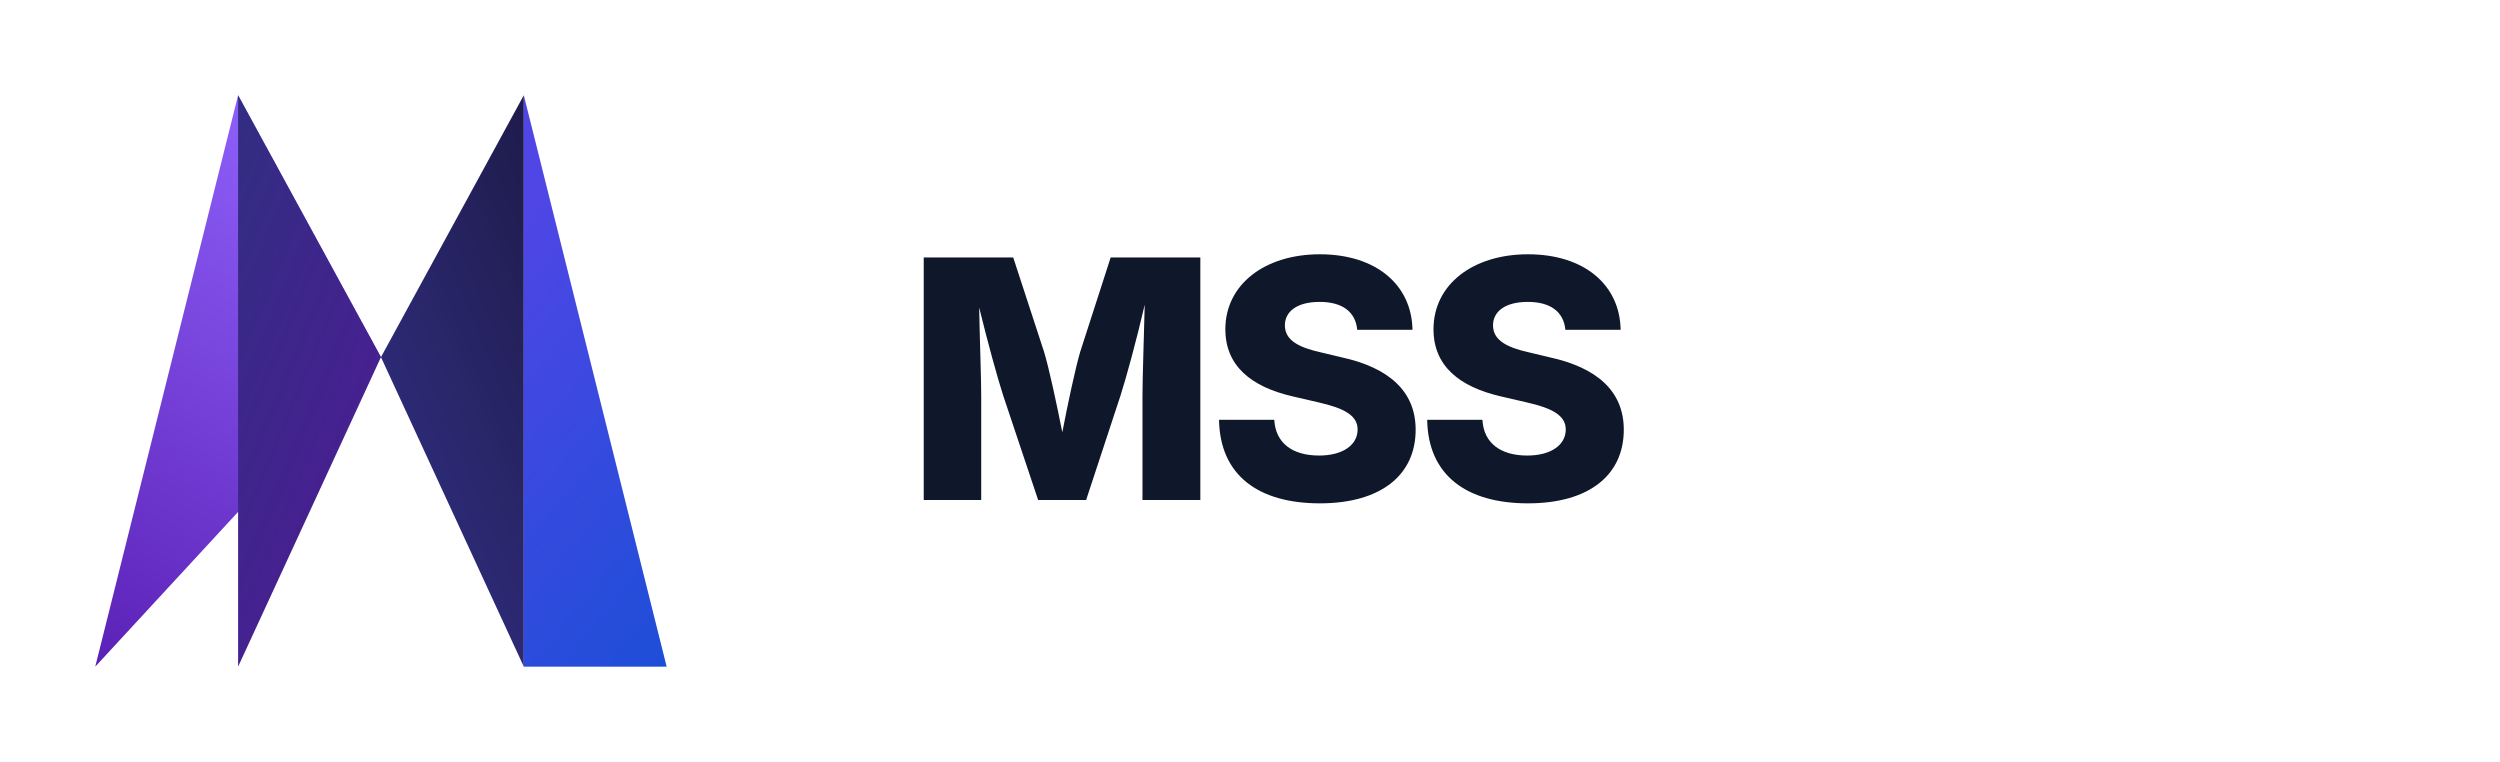
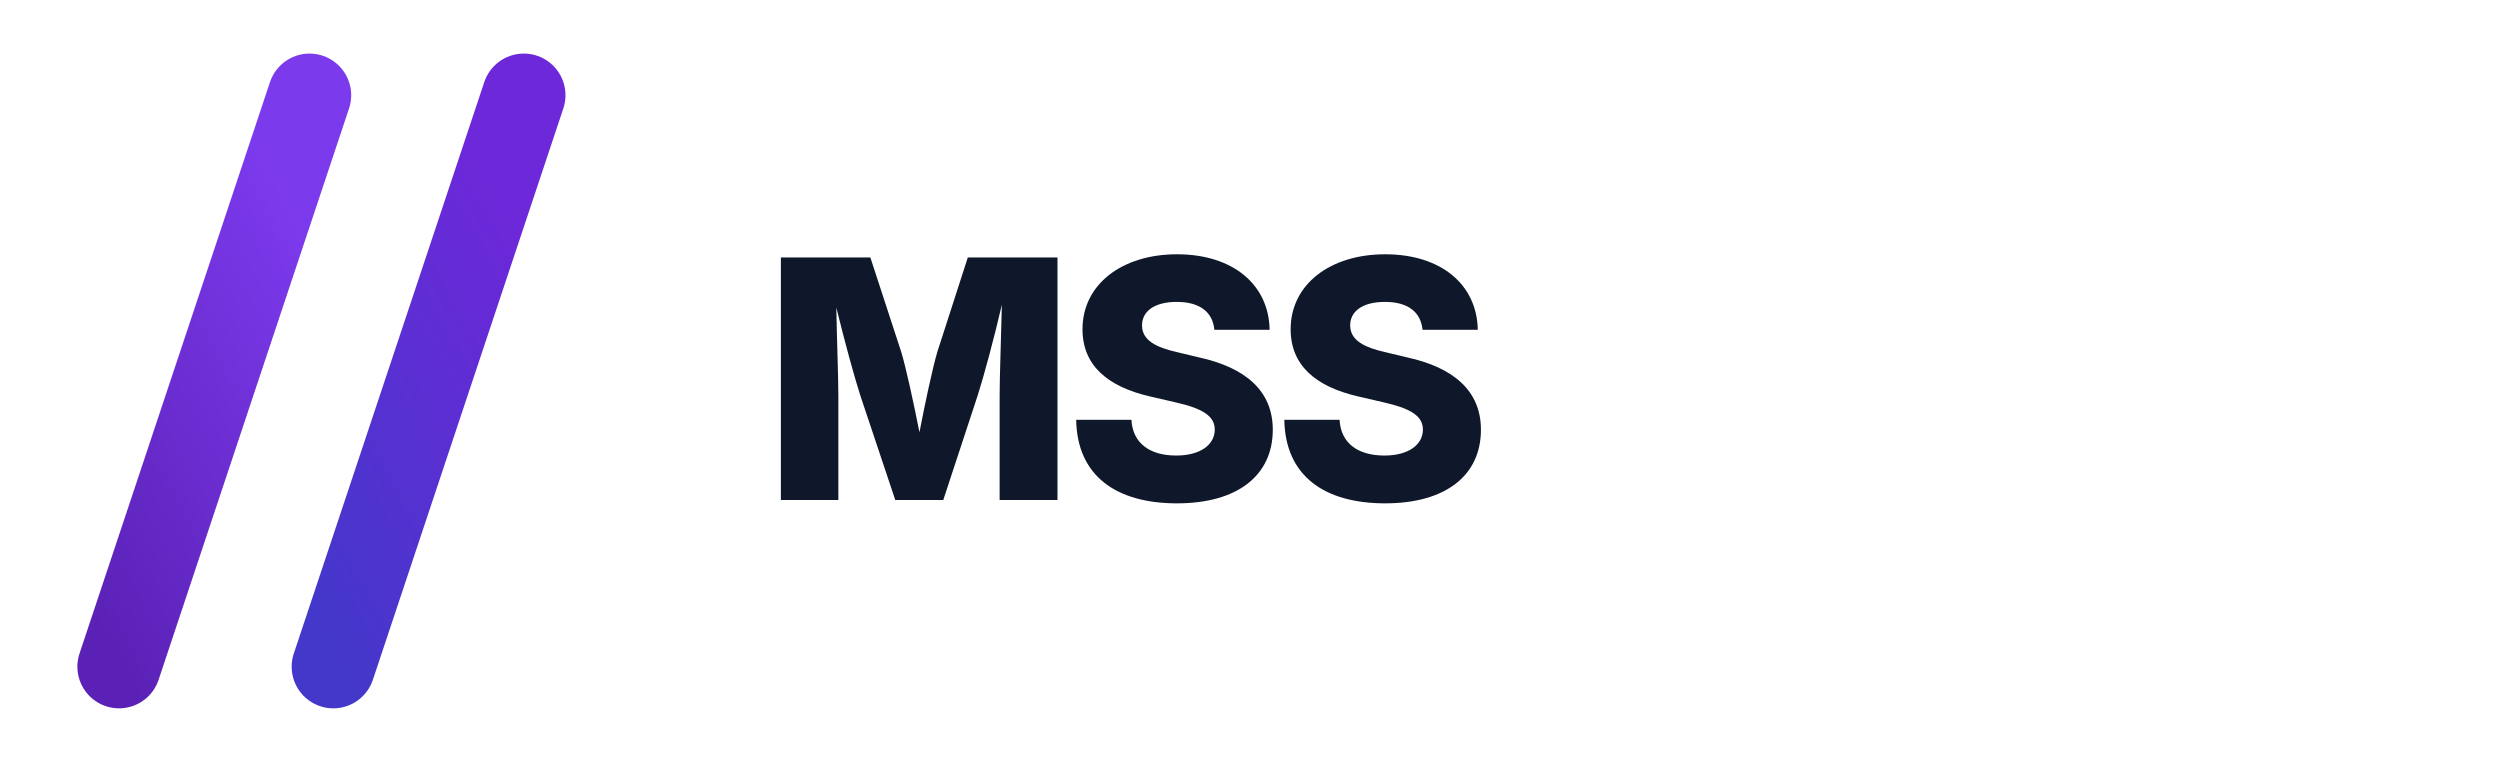
<svg xmlns="http://www.w3.org/2000/svg" width="210" height="64" viewBox="0 0 210 64" fill="none">
  <defs>
-     <linearGradient id="lo-lit-l" x1="0" y1="1" x2="0.3" y2="0">
+     <linearGradient id="s1" x1="0" y1="1" x2="0.6" y2="0">
      <stop offset="0%" stop-color="#5b21b6" />
-       <stop offset="100%" stop-color="#8b5cf6" />
+       <stop offset="100%" stop-color="#7c3aed" />
    </linearGradient>
-     <linearGradient id="lo-sha-l" x1="0" y1="0" x2="0.6" y2="1">
-       <stop offset="0%" stop-color="#312e81" />
-       <stop offset="100%" stop-color="#4c1d95" />
-     </linearGradient>
-     <linearGradient id="lo-sha-r" x1="1" y1="0" x2="0.4" y2="1">
-       <stop offset="0%" stop-color="#1e1b4b" />
-       <stop offset="100%" stop-color="#312e81" />
-     </linearGradient>
-     <linearGradient id="lo-lit-r" x1="1" y1="1" x2="0.7" y2="0">
-       <stop offset="0%" stop-color="#1d4ed8" />
-       <stop offset="100%" stop-color="#4f46e5" />
+     <linearGradient id="s2" x1="0" y1="1" x2="0.6" y2="0">
+       <stop offset="0%" stop-color="#4338ca" />
+       <stop offset="100%" stop-color="#6d28d9" />
    </linearGradient>
  </defs>
-   <path d="M 8 56 L 20 8 L 32 30 Z" fill="url(#lo-lit-l)" />
-   <path d="M 20 8 L 32 30 L 20 56 Z" fill="url(#lo-sha-l)" />
-   <path d="M 32 30 L 44 8 L 44 56 Z" fill="url(#lo-sha-r)" />
-   <path d="M 44 8 L 56 56 L 44 56 Z" fill="url(#lo-lit-r)" />
-   <text x="76" y="42" font-family="'Inter','DM Sans','Helvetica Neue',Arial,sans-serif" font-size="28" font-weight="800" letter-spacing="-1" fill="#0f172a">MSS</text>
+   <line x1="10" y1="56" x2="26" y2="8" stroke="url(#s1)" stroke-width="7" stroke-linecap="round" />
+   <line x1="28" y1="56" x2="44" y2="8" stroke="url(#s2)" stroke-width="7" stroke-linecap="round" />
+   <text x="64" y="42" font-family="'Inter','DM Sans','Helvetica Neue',Arial,sans-serif" font-size="28" font-weight="800" letter-spacing="-1" fill="#0f172a">MSS</text>
</svg>
